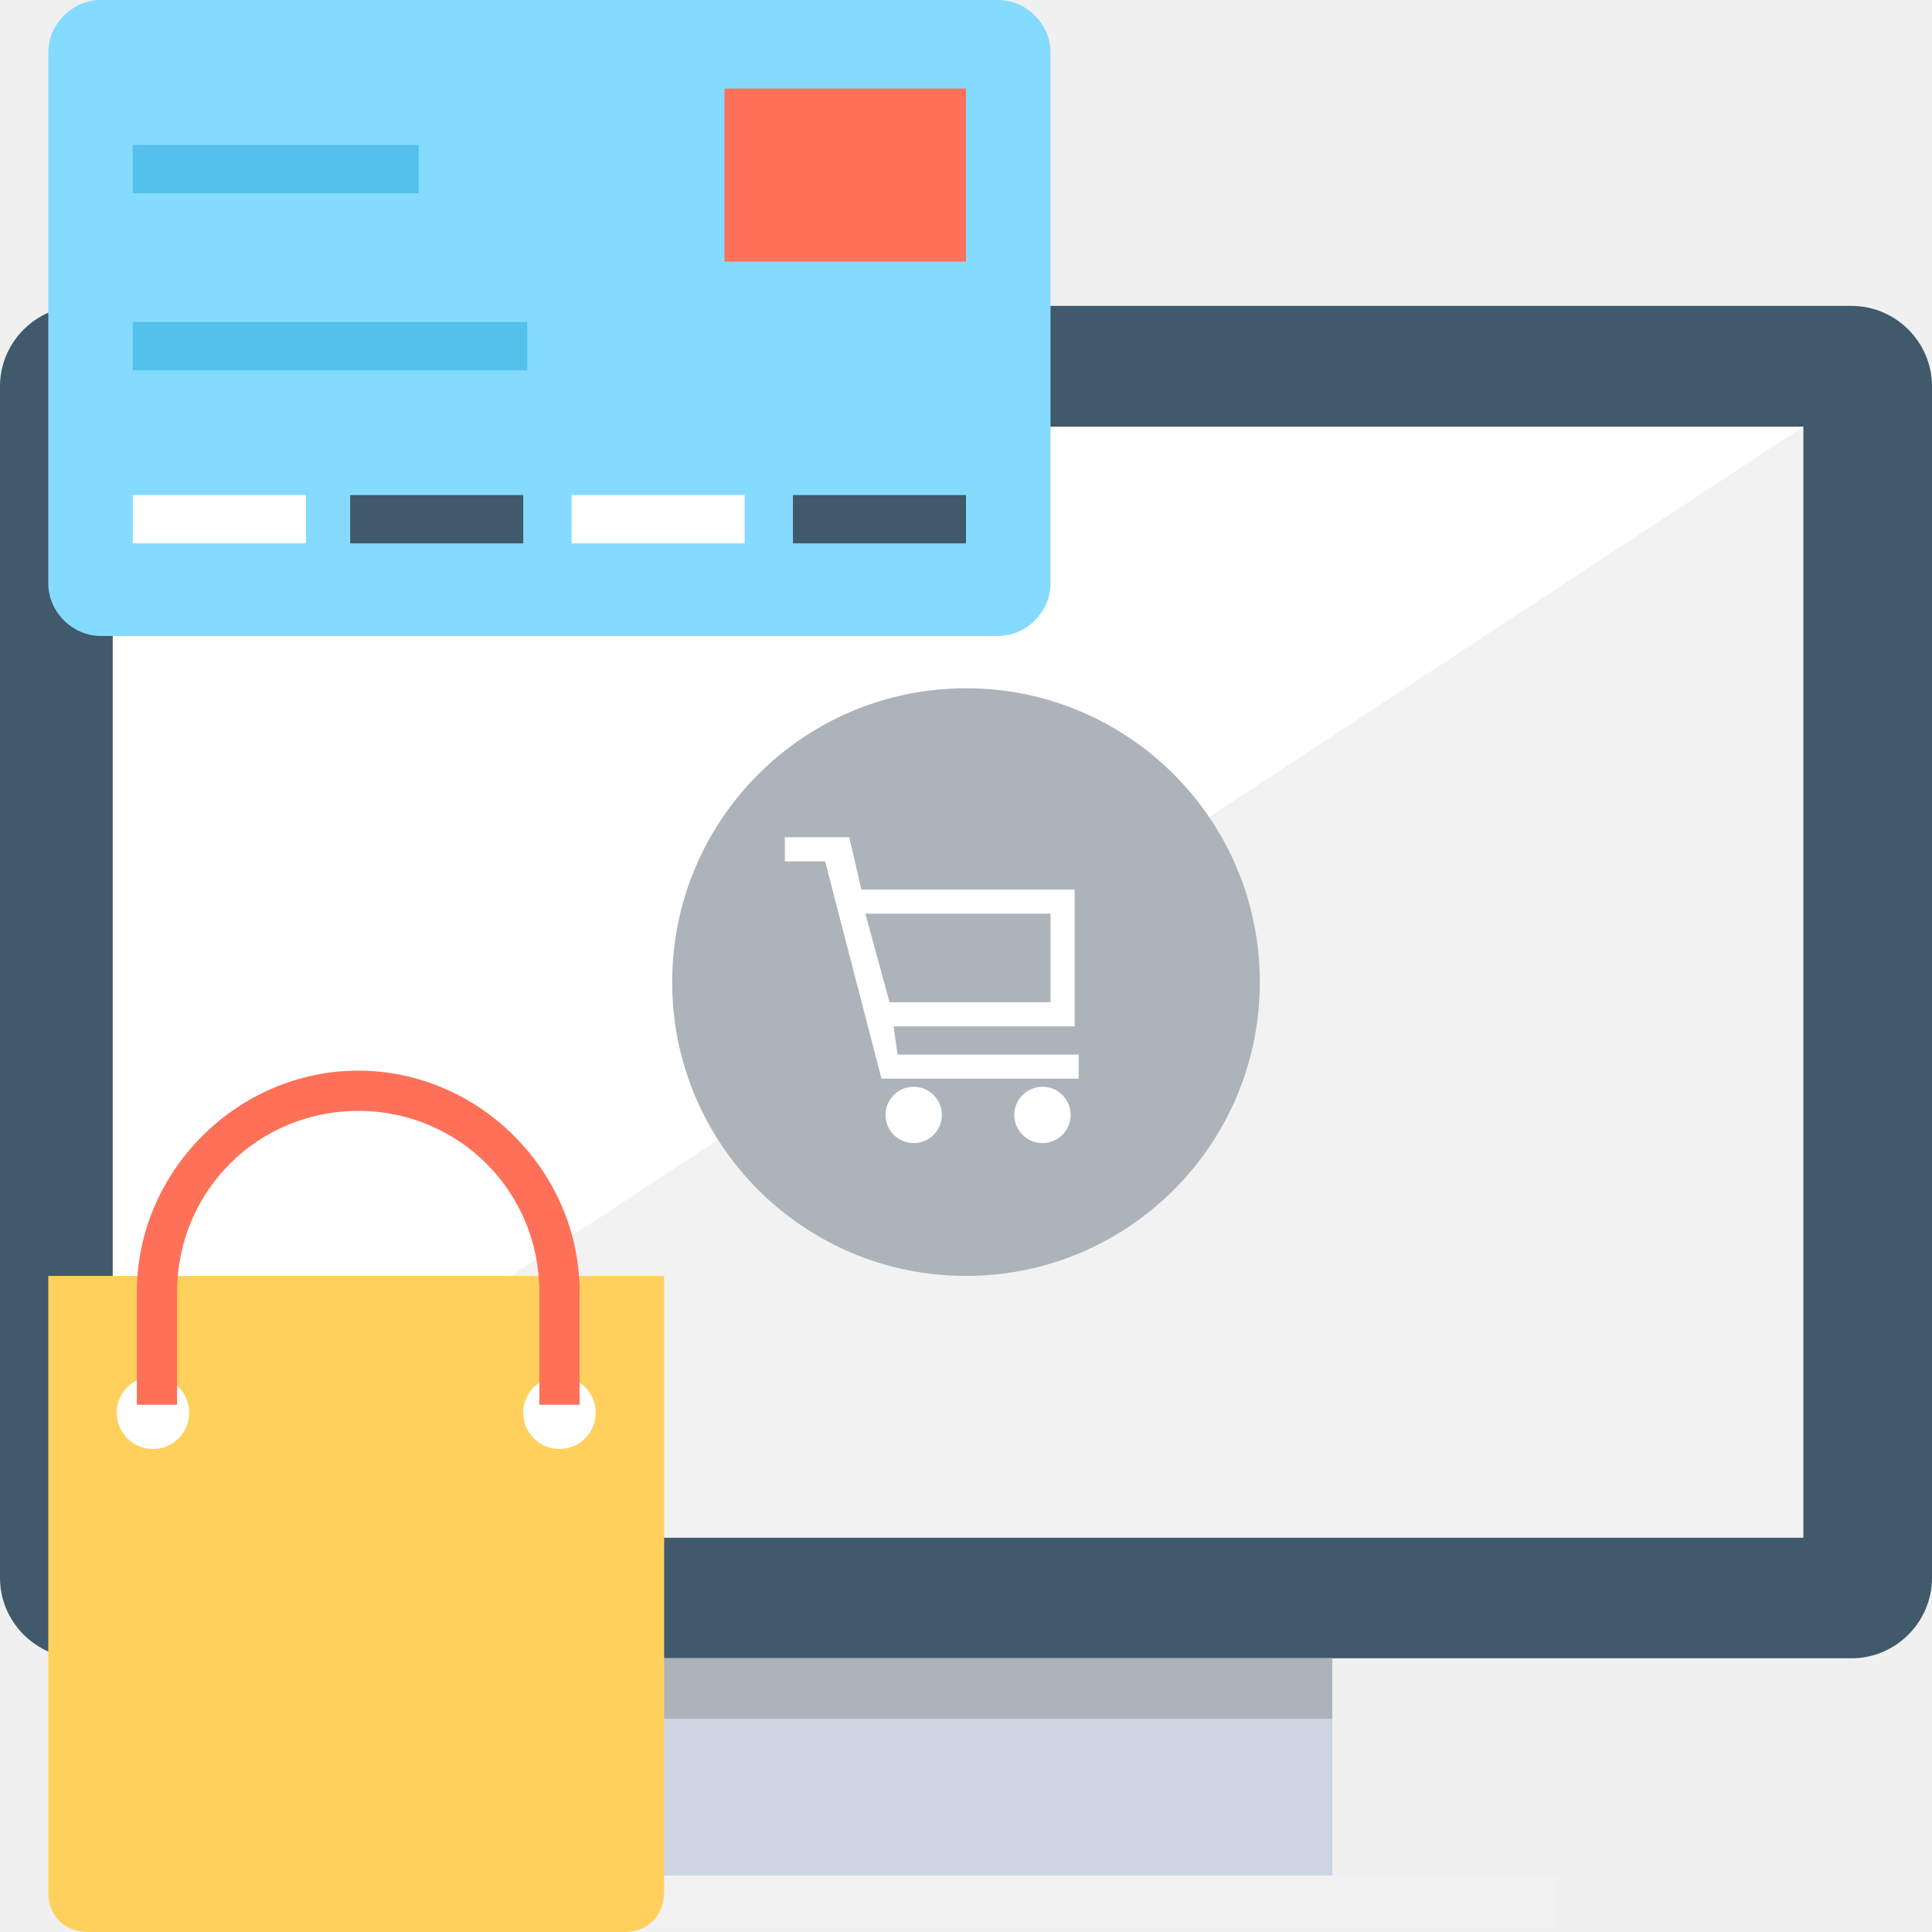
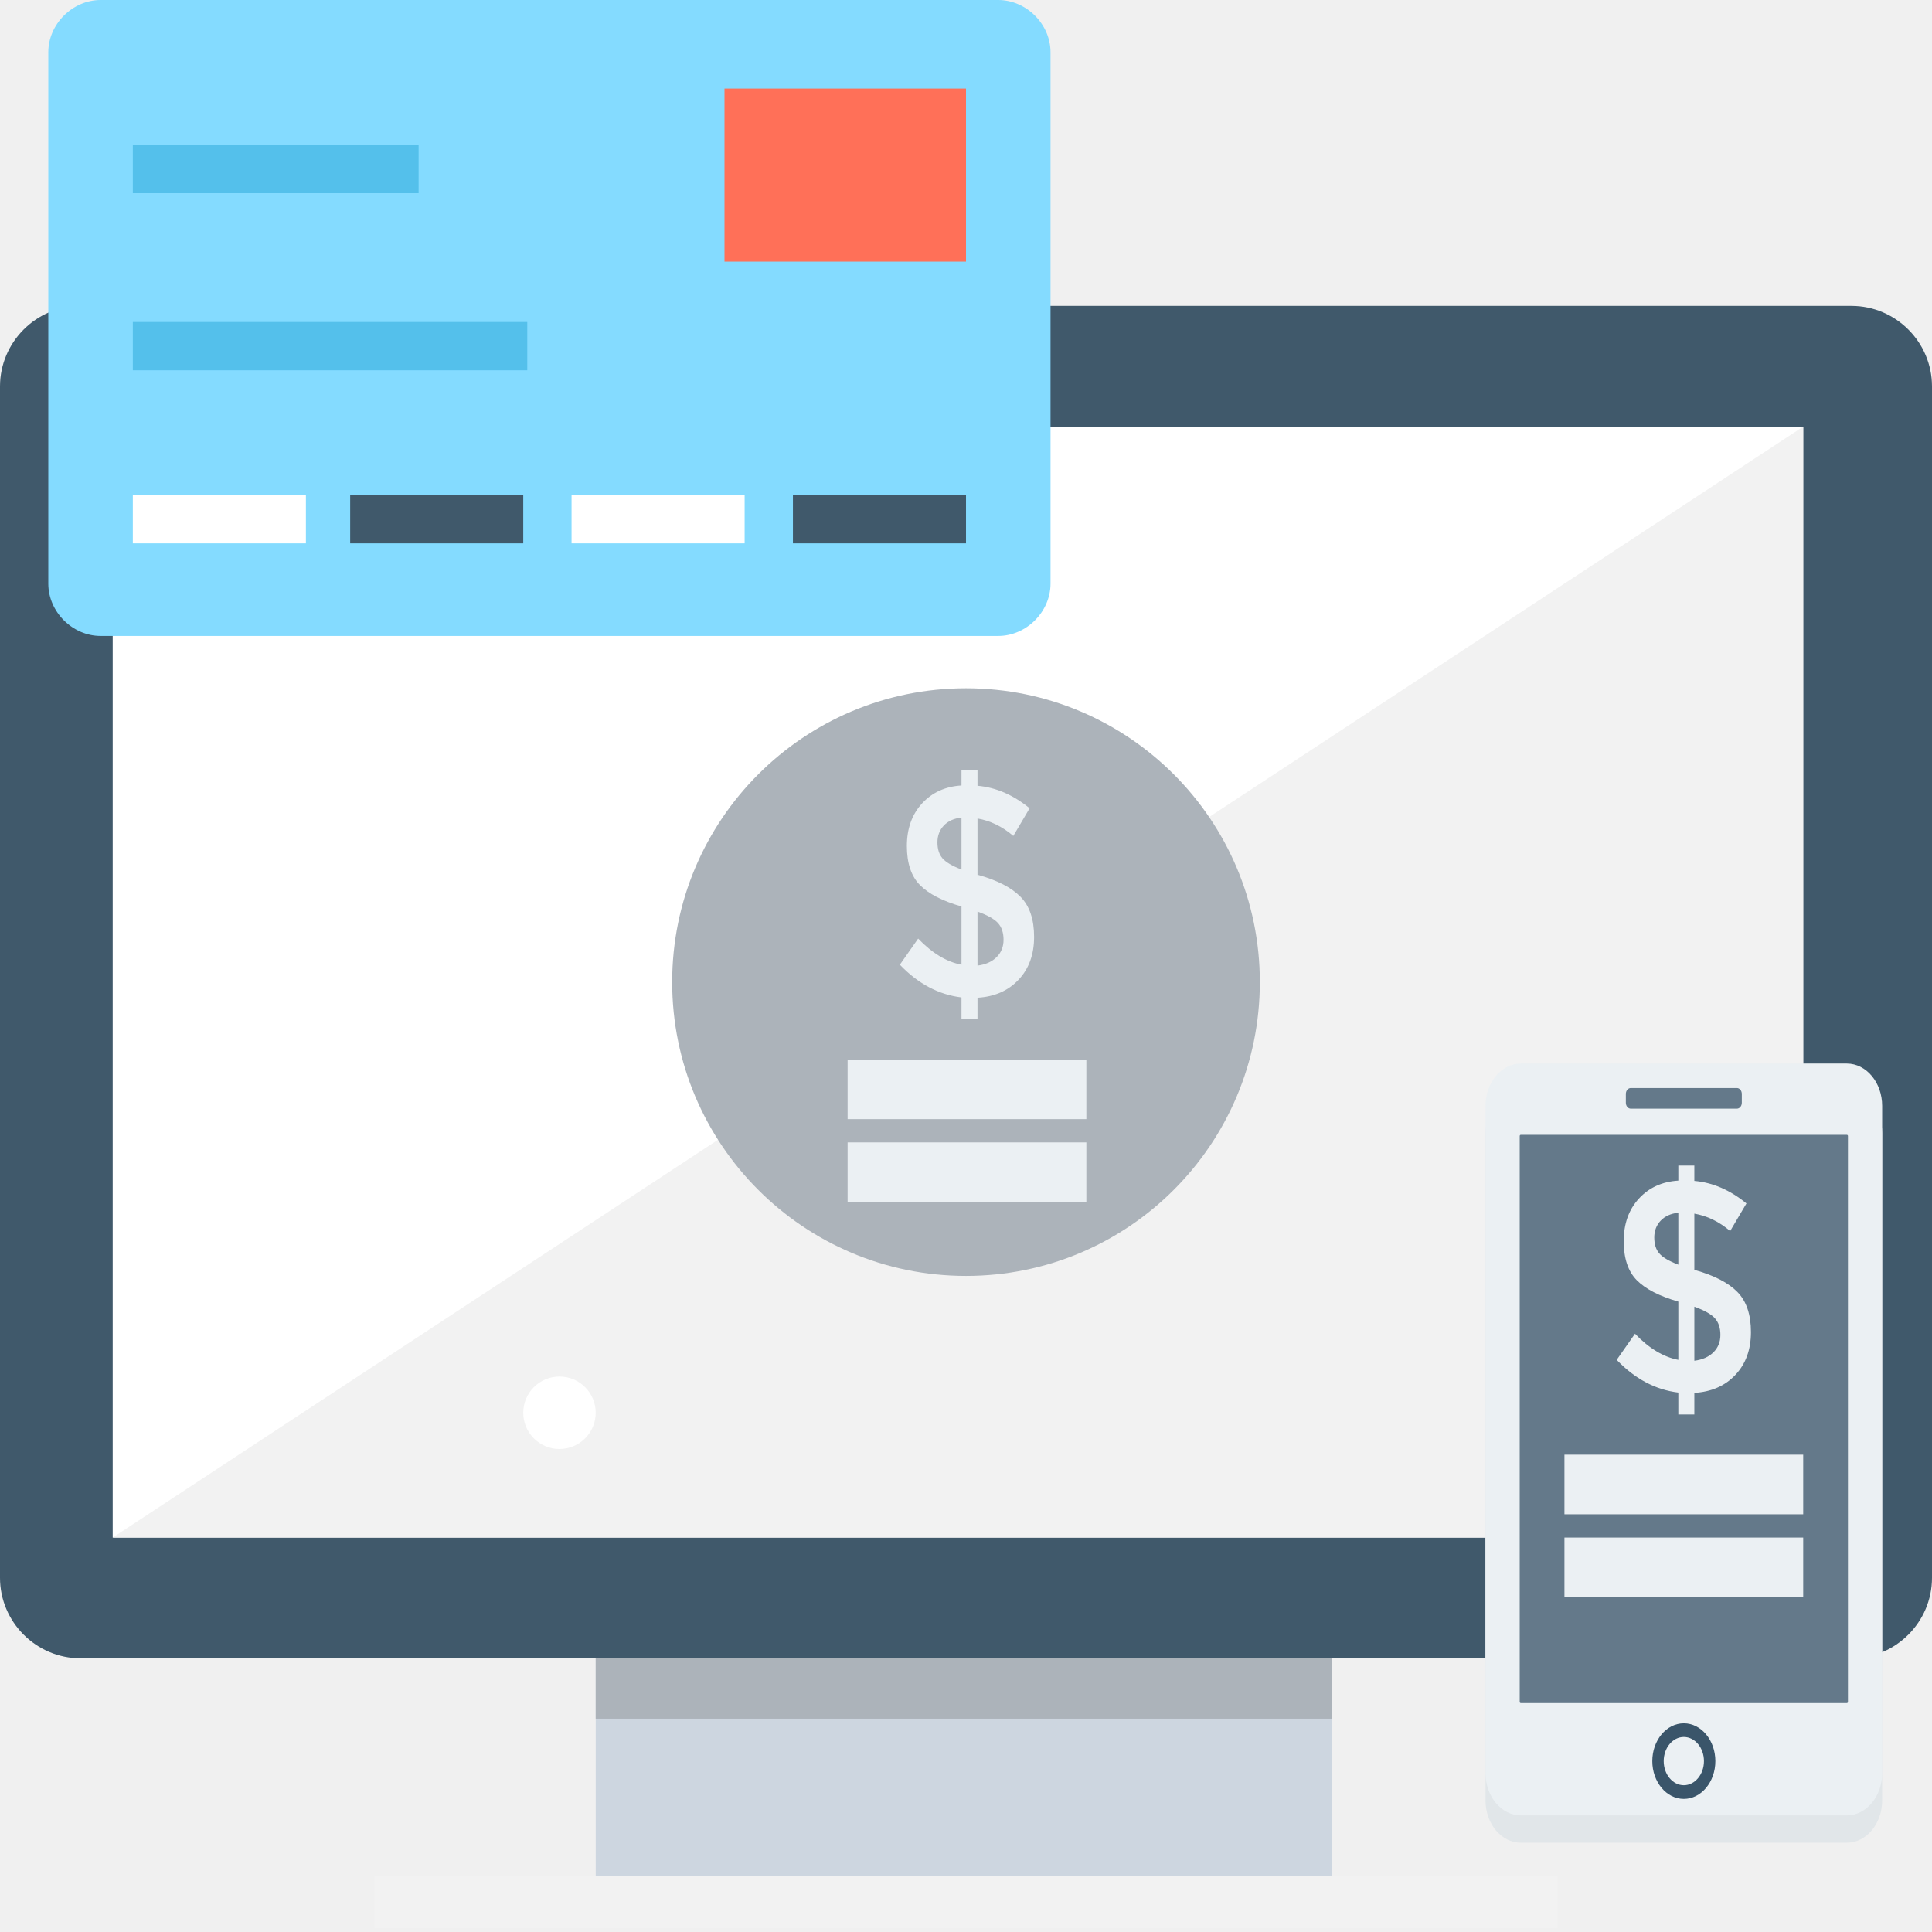
<svg xmlns="http://www.w3.org/2000/svg" version="1.1" id="Layer_1" x="0px" y="0px" viewBox="0 0 501.551 501.551" style="enable-background:new 0 0 501.551 501.551;" xml:space="preserve">
-   <path style="fill:#40596B;" d="M480.653,79.412H20.898C9.404,79.412,0,88.816,0,100.31V409.6c0,11.494,9.404,20.898,20.898,20.898  h459.755c11.494,0,20.898-9.404,20.898-20.898V100.31C501.551,88.816,492.147,79.412,480.653,79.412z" />
-   <rect x="29.257" y="110.759" style="fill:#FFFFFF;" width="438.857" height="288.392" />
-   <polygon style="fill:#F2F2F2;" points="468.114,110.759 468.114,399.151 29.257,399.151 " />
-   <rect x="154.645" y="430.498" style="fill:#CDD6E0;" width="191.216" height="56.425" />
-   <rect x="97.176" y="486.922" style="fill:#F2F2F2;" width="307.2" height="13.584" />
-   <g>
-     <rect x="154.645" y="430.498" style="fill:#ACB3BA;" width="191.216" height="15.673" />
-     <circle style="fill:#ACB3BA;" cx="250.776" cy="254.955" r="76.278" />
+   <defs id="defs87" />
+   <path style="fill:#40596B;" d="M480.653,79.412H20.898C9.404,79.412,0,88.816,0,100.31V409.6c0,11.494,9.404,20.898,20.898,20.898  h459.755c11.494,0,20.898-9.404,20.898-20.898V100.31C501.551,88.816,492.147,79.412,480.653,79.412z" id="path2" />
+   <rect x="29.257" y="110.759" style="fill:#FFFFFF;" width="438.857" height="288.392" id="rect4" />
+   <polygon style="fill:#F2F2F2;" points="468.114,110.759 468.114,399.151 29.257,399.151 " id="polygon6" />
+   <rect x="154.645" y="430.498" style="fill:#CDD6E0;" width="191.216" height="56.425" id="rect8" />
+   <rect x="97.176" y="486.922" style="fill:#F2F2F2;" width="307.2" height="13.584" id="rect10" />
+   <g id="g16">
+     <rect x="154.645" y="430.498" style="fill:#ACB3BA;" width="191.216" height="15.673" id="rect12" />
+     <circle style="fill:#ACB3BA;" cx="250.776" cy="254.955" r="76.278" id="circle14" />
  </g>
-   <g>
-     <path style="fill:#FFFFFF;" d="M233.012,273.763l-1.045-7.314h47.02v-35.527h-55.38l-3.135-13.584h-16.718v6.269h10.449   l14.629,56.424h51.2v-6.269H233.012z M272.718,237.192v22.988h-41.796l-6.269-22.988H272.718z" />
-     <circle style="fill:#FFFFFF;" cx="237.192" cy="289.437" r="7.314" />
-     <circle style="fill:#FFFFFF;" cx="270.629" cy="289.437" r="7.314" />
+   <path style="fill:#84DBFF;" d="M272.718,13.584V151.51c0,7.314-6.269,13.584-13.584,13.584H26.122  c-7.314,0-13.584-6.269-13.584-13.584V13.584C12.539,6.269,18.808,0,26.122,0h233.012C266.449,0,272.718,6.269,272.718,13.584z" id="path26" />
+   <rect x="188.082" y="22.988" style="fill:#FF7058;" width="62.694" height="44.931" id="rect28" />
+   <g id="g34">
+     <rect x="34.482" y="37.616" style="fill:#54C0EB;" width="74.188" height="12.539" id="rect30" />
+     <rect x="34.482" y="83.592" style="fill:#54C0EB;" width="102.4" height="12.539" id="rect32" />
  </g>
-   <path style="fill:#84DBFF;" d="M272.718,13.584V151.51c0,7.314-6.269,13.584-13.584,13.584H26.122  c-7.314,0-13.584-6.269-13.584-13.584V13.584C12.539,6.269,18.808,0,26.122,0h233.012C266.449,0,272.718,6.269,272.718,13.584z" />
-   <rect x="188.082" y="22.988" style="fill:#FF7058;" width="62.694" height="44.931" />
-   <g>
-     <rect x="34.482" y="37.616" style="fill:#54C0EB;" width="74.188" height="12.539" />
-     <rect x="34.482" y="83.592" style="fill:#54C0EB;" width="102.4" height="12.539" />
+   <rect x="34.482" y="128.522" style="fill:#FFFFFF;" width="44.931" height="12.539" id="rect36" />
+   <rect x="90.906" y="128.522" style="fill:#40596B;" width="44.931" height="12.539" id="rect38" />
+   <rect x="148.376" y="128.522" style="fill:#FFFFFF;" width="44.931" height="12.539" id="rect40" />
+   <rect x="205.845" y="128.522" style="fill:#40596B;" width="44.931" height="12.539" id="rect42" />
+   <g id="g50">
+     <circle style="fill:#FFFFFF;" cx="39.706" cy="366.759" r="9.404" id="circle46" />
+     <circle style="fill:#FFFFFF;" cx="145.241" cy="366.759" r="9.404" id="circle48" />
  </g>
-   <rect x="34.482" y="128.522" style="fill:#FFFFFF;" width="44.931" height="12.539" />
-   <rect x="90.906" y="128.522" style="fill:#40596B;" width="44.931" height="12.539" />
-   <rect x="148.376" y="128.522" style="fill:#FFFFFF;" width="44.931" height="12.539" />
-   <rect x="205.845" y="128.522" style="fill:#40596B;" width="44.931" height="12.539" />
-   <path style="fill:#FFD15C;" d="M12.539,331.233v159.869c0,6.269,4.18,10.449,10.449,10.449h138.971  c6.269,0,10.449-4.18,10.449-10.449V331.233H12.539z" />
-   <g>
-     <circle style="fill:#FFFFFF;" cx="39.706" cy="366.759" r="9.404" />
-     <circle style="fill:#FFFFFF;" cx="145.241" cy="366.759" r="9.404" />
+   <g id="g54">
+ </g>
+   <g id="g56">
+ </g>
+   <g id="g58">
+ </g>
+   <g id="g60">
+ </g>
+   <g id="g62">
+ </g>
+   <g id="g64">
+ </g>
+   <g id="g66">
+ </g>
+   <g id="g68">
+ </g>
+   <g id="g70">
+ </g>
+   <g id="g72">
+ </g>
+   <g id="g74">
+ </g>
+   <g id="g76">
+ </g>
+   <g id="g78">
+ </g>
+   <g id="g80">
+ </g>
+   <g id="g82">
+ </g>
+   <path style="fill:#e1e6e9;stroke-width:0.376" d="m 479.434,283.196 h -84.615 c -5.07,0 -9.18,4.927 -9.18,11.004 v 173.173 c 0,6.078 4.11,11.004 9.18,11.004 h 84.615 c 5.07,0 9.18,-4.926 9.18,-11.004 V 294.2 c 0,-6.077 -4.11,-11.004 -9.18,-11.004 z" id="path2-3" />
+   <path style="fill:#ebf0f3;stroke-width:0.376" d="m 479.434,276.099 h -84.615 c -5.07,0 -9.18,4.927 -9.18,11.004 v 173.173 c 0,6.078 4.11,11.004 9.18,11.004 h 84.615 c 5.07,0 9.18,-4.926 9.18,-11.004 V 287.103 c 0,-6.077 -4.11,-11.004 -9.18,-11.004 z" id="path4" />
+   <path style="fill:#64798a;stroke-width:0.376" d="m 394.818,442.128 c -0.165,0 -0.298,-0.135 -0.298,-0.303 V 294.906 c 0,-0.168 0.133,-0.304 0.298,-0.304 h 84.617 c 0.165,0 0.298,0.137 0.298,0.304 v 146.92 c 0,0.168 -0.133,0.303 -0.298,0.303 z" id="path6" />
+   <path style="fill:#3a556a;stroke-width:0.376" d="m 437.126,467.001 c -4.513,0 -8.185,-4.401 -8.185,-9.813 0,-5.411 3.672,-9.813 8.185,-9.813 4.513,0 8.185,4.401 8.185,9.813 0,5.412 -3.672,9.813 -8.185,9.813 z m 0,-16.077 c -2.879,0 -5.224,2.81 -5.224,6.264 0,3.454 2.345,6.264 5.224,6.264 2.879,0 5.224,-2.81 5.224,-6.264 0,-3.453 -2.345,-6.264 -5.224,-6.264 z" id="path8" />
+   <path style="fill:#64798a;stroke-width:0.376" d="m 450.898,287.813 h -27.543 c -0.707,0 -1.281,-0.687 -1.281,-1.535 v -2.289 c 0,-0.848 0.573,-1.535 1.281,-1.535 h 27.543 c 0.707,0 1.281,0.687 1.281,1.535 v 2.289 c 0,0.848 -0.573,1.535 -1.281,1.535 z" id="path10" />
+   <g id="g18" transform="matrix(0.3433186,0,0,0.4115358,385.6341,276.0985)">
+     <path style="fill:#ebf0f3" d="m 145.821,221.378 v -13.825 c -17.308,-1.765 -32.844,-8.646 -46.592,-20.637 l 13.825,-16.476 c 10.604,9.217 21.516,14.703 32.767,16.476 v -36.743 c -14.272,-3.406 -24.721,-7.891 -31.349,-13.447 -6.627,-5.556 -9.941,-13.794 -9.941,-24.714 0,-10.92 3.807,-19.851 11.451,-26.802 7.645,-6.943 17.585,-10.727 29.838,-11.359 V 64.38 h 12.114 v 9.656 c 13.887,1.017 27.018,5.749 39.394,14.21 l -12.314,17.424 c -8.338,-5.934 -17.354,-9.594 -27.08,-10.989 v 35.603 h 0.57 c 14.518,3.414 25.184,8.022 31.996,13.825 6.828,5.81 10.234,14.241 10.234,25.284 0,11.051 -3.915,20.051 -11.744,26.987 -7.829,6.951 -18.171,10.735 -31.056,11.367 v 13.632 H 145.821 Z M 132.458,99.135 c -3.221,2.836 -4.824,6.373 -4.824,10.604 0,4.231 1.264,7.575 3.791,10.033 2.512,2.466 7.321,4.832 14.395,7.105 V 94.111 c -5.686,0.508 -10.14,2.181 -13.362,5.024 z m 39.872,83.042 c 3.529,-2.898 5.302,-6.558 5.302,-10.981 0,-4.416 -1.387,-7.922 -4.161,-10.511 -2.79,-2.589 -7.968,-5.017 -15.536,-7.29 v 34.084 c 6.057,-0.624 10.85,-2.397 14.395,-5.302 z" id="path12" />
+     <rect x="59.712" y="246.733" style="fill:#ebf0f3" width="180.531" height="37.591" id="rect14" />
+     <rect x="59.712" y="299.008" style="fill:#ebf0f3" width="180.531" height="37.591" id="rect16" />
  </g>
-   <path style="fill:#FF7058;" d="M150.465,364.669h-10.449v-29.257c0-26.122-20.898-47.02-47.02-47.02s-47.02,20.898-47.02,47.02  v29.257H35.527v-29.257c0-31.347,26.122-57.469,57.469-57.469s57.469,26.122,57.469,57.469V364.669z" />
-   <g>
- </g>
-   <g>
- </g>
-   <g>
- </g>
-   <g>
- </g>
-   <g>
- </g>
-   <g>
- </g>
-   <g>
- </g>
-   <g>
- </g>
-   <g>
- </g>
-   <g>
- </g>
-   <g>
- </g>
-   <g>
- </g>
-   <g>
- </g>
-   <g>
- </g>
-   <g>
- </g>
+   <g id="g32" transform="matrix(0.3433186,0,0,0.4115358,385.6341,276.0985)" />
+   <g id="g34-6" transform="matrix(0.3433186,0,0,0.4115358,385.6341,276.0985)" />
+   <g id="g36" transform="matrix(0.3433186,0,0,0.4115358,385.6341,276.0985)" />
+   <g id="g38" transform="matrix(0.3433186,0,0,0.4115358,385.6341,276.0985)" />
+   <g id="g40" transform="matrix(0.3433186,0,0,0.4115358,385.6341,276.0985)" />
+   <g id="g42" transform="matrix(0.3433186,0,0,0.4115358,385.6341,276.0985)" />
+   <g id="g44" transform="matrix(0.3433186,0,0,0.4115358,385.6341,276.0985)" />
+   <g id="g46" transform="matrix(0.3433186,0,0,0.4115358,385.6341,276.0985)" />
+   <g id="g48" transform="matrix(0.3433186,0,0,0.4115358,385.6341,276.0985)" />
+   <g id="g50-7" transform="matrix(0.3433186,0,0,0.4115358,385.6341,276.0985)" />
+   <g id="g52" transform="matrix(0.3433186,0,0,0.4115358,385.6341,276.0985)" />
+   <g id="g54-5" transform="matrix(0.3433186,0,0,0.4115358,385.6341,276.0985)" />
+   <g id="g56-3" transform="matrix(0.3433186,0,0,0.4115358,385.6341,276.0985)" />
+   <g id="g58-5" transform="matrix(0.3433186,0,0,0.4115358,385.6341,276.0985)" />
+   <g id="g60-6" transform="matrix(0.3433186,0,0,0.4115358,385.6341,276.0985)" />
+   <g id="g18-2" transform="matrix(0.3433186,0,0,0.4115358,199.5393,173.519)">
+     <path style="fill:#ebf0f3" d="m 145.821,221.378 v -13.825 c -17.308,-1.765 -32.844,-8.646 -46.592,-20.637 l 13.825,-16.476 c 10.604,9.217 21.516,14.703 32.767,16.476 v -36.743 c -14.272,-3.406 -24.721,-7.891 -31.349,-13.447 -6.627,-5.556 -9.941,-13.794 -9.941,-24.714 0,-10.92 3.807,-19.851 11.451,-26.802 7.645,-6.943 17.585,-10.727 29.838,-11.359 V 64.38 h 12.114 v 9.656 c 13.887,1.017 27.018,5.749 39.394,14.21 l -12.314,17.424 c -8.338,-5.934 -17.354,-9.594 -27.08,-10.989 v 35.603 h 0.57 c 14.518,3.414 25.184,8.022 31.996,13.825 6.828,5.81 10.234,14.241 10.234,25.284 0,11.051 -3.915,20.051 -11.744,26.987 -7.829,6.951 -18.171,10.735 -31.056,11.367 v 13.632 H 145.821 Z M 132.458,99.135 c -3.221,2.836 -4.824,6.373 -4.824,10.604 0,4.231 1.264,7.575 3.791,10.033 2.512,2.466 7.321,4.832 14.395,7.105 V 94.111 c -5.686,0.508 -10.14,2.181 -13.362,5.024 z m 39.872,83.042 c 3.529,-2.898 5.302,-6.558 5.302,-10.981 0,-4.416 -1.387,-7.922 -4.161,-10.511 -2.79,-2.589 -7.968,-5.017 -15.536,-7.29 v 34.084 c 6.057,-0.624 10.85,-2.397 14.395,-5.302 z" id="path12-9" />
+     <rect x="59.712" y="246.733" style="fill:#ebf0f3" width="180.531" height="37.591" id="rect14-1" />
+     <rect x="59.712" y="299.008" style="fill:#ebf0f3" width="180.531" height="37.591" id="rect16-2" />
+   </g>
</svg>
